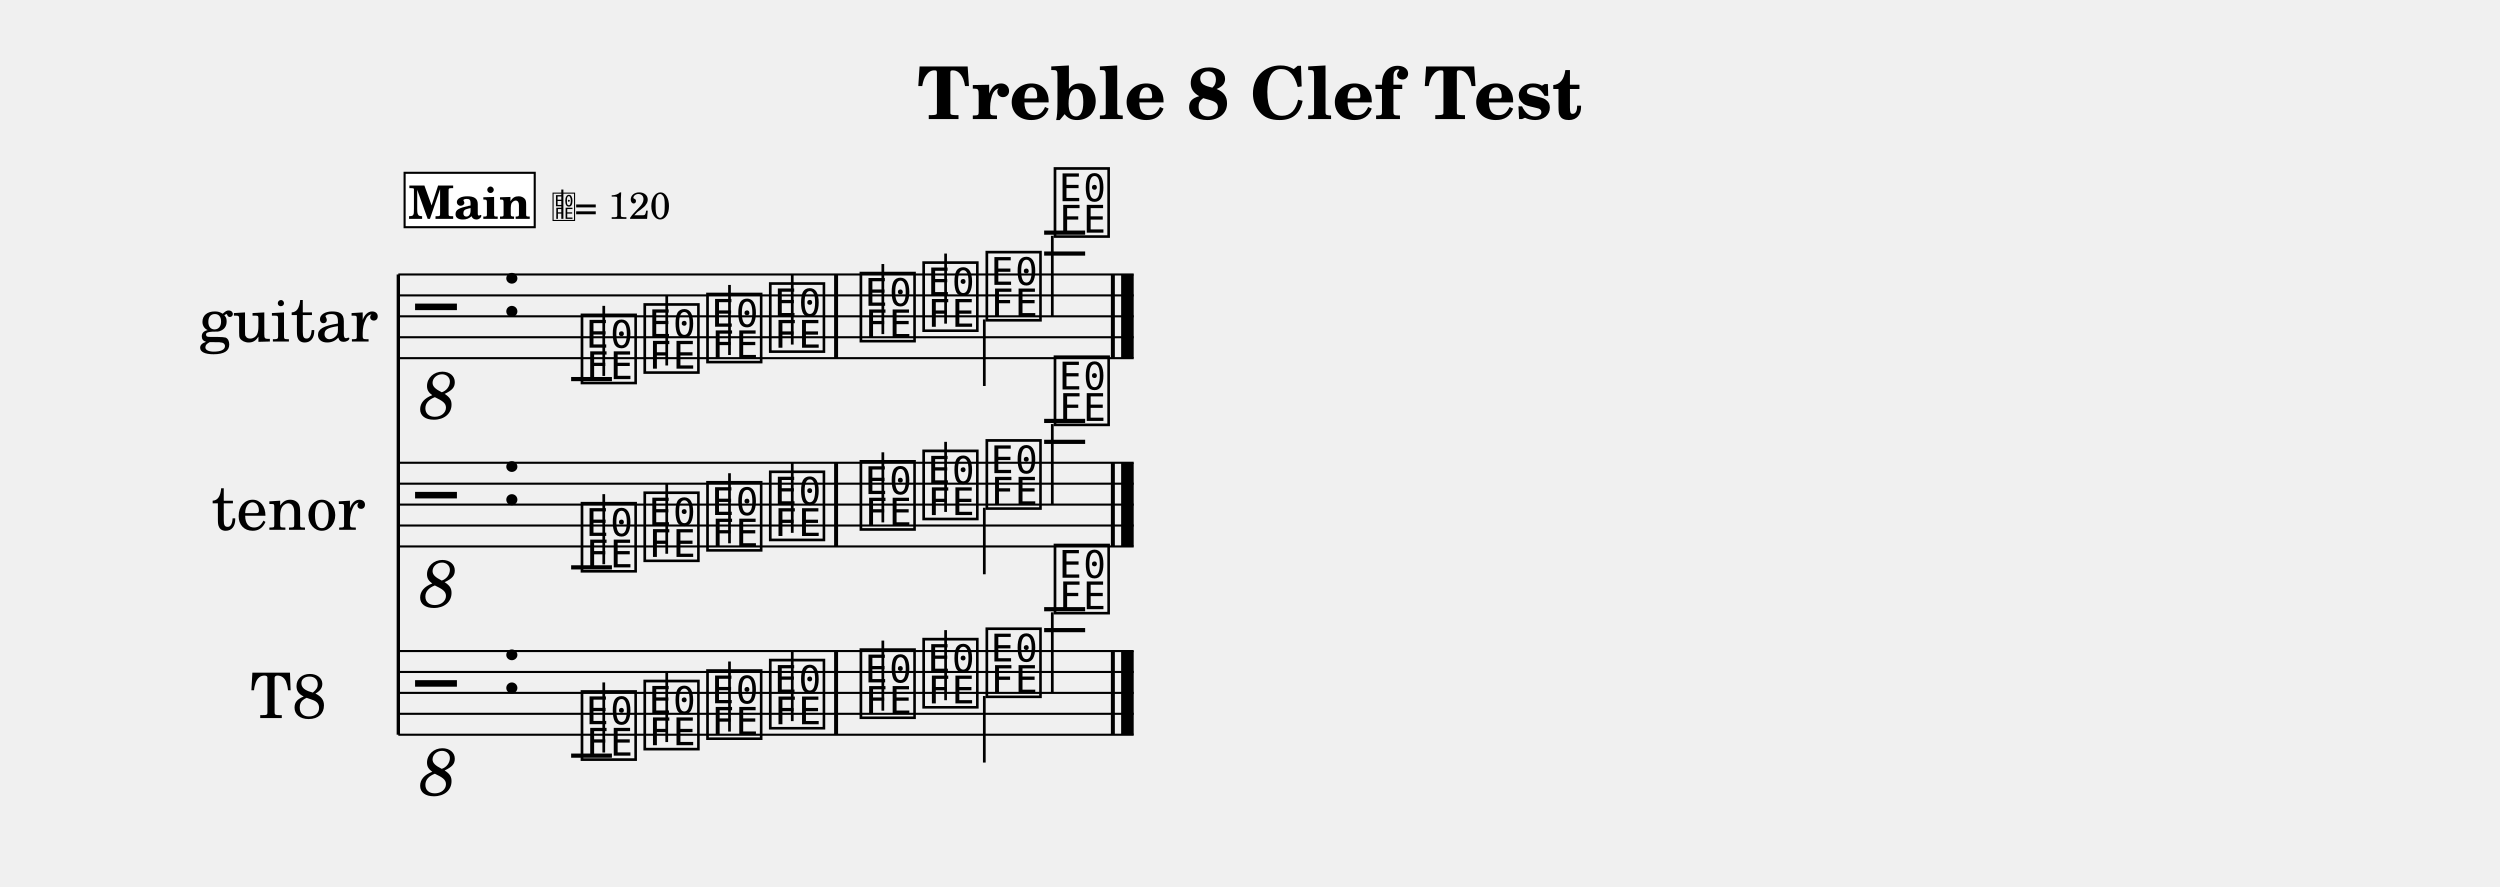
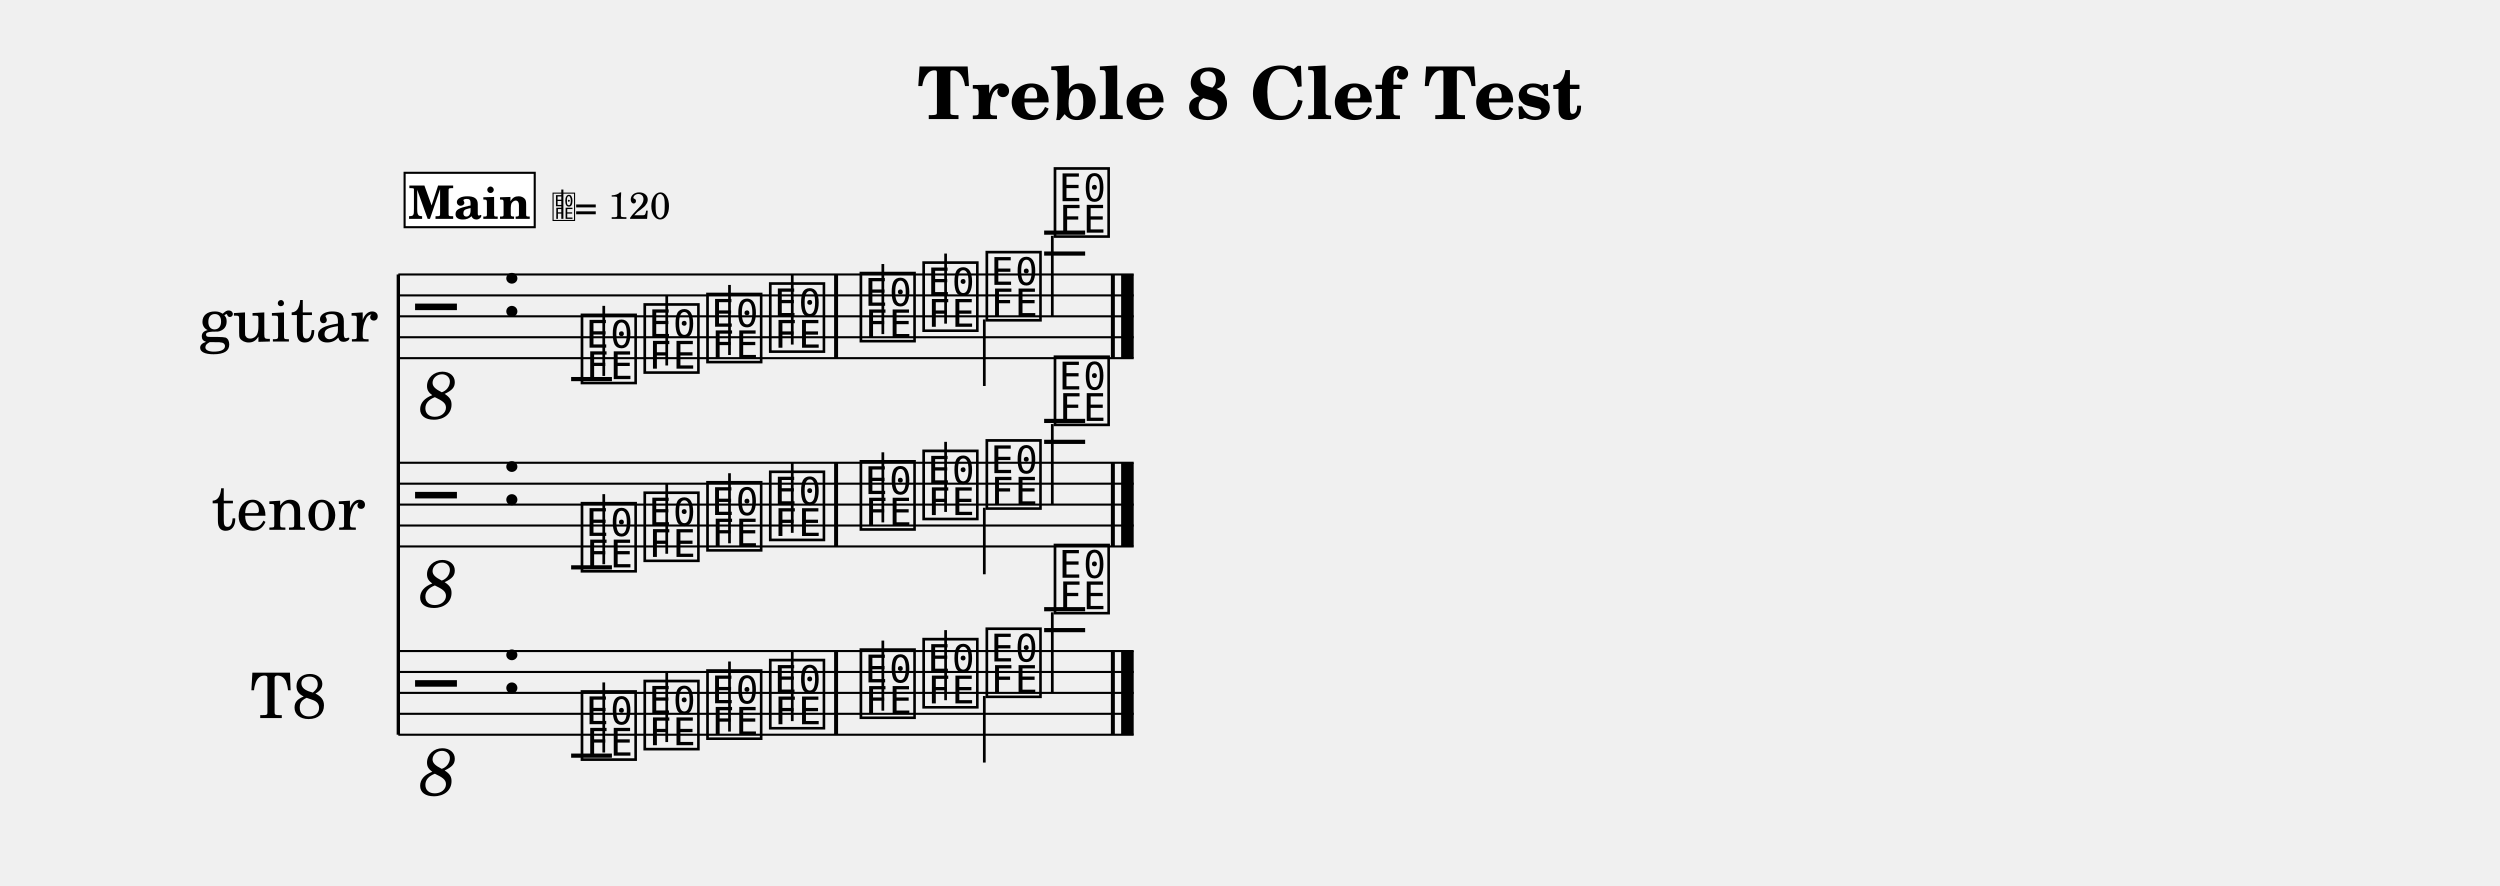
- <svg xmlns="http://www.w3.org/2000/svg" width="1195.0" height="423.6" viewBox="0 0 119.50 42.36" font-family="TeX Gyre Schola, serif">
+ <svg xmlns="http://www.w3.org/2000/svg" width="1195.0" height="423.5" viewBox="0 0 119.50 42.35" font-family="TeX Gyre Schola, serif">
  <style>
  @font-face { font-family: 'Emmentaler'; src: local('Emmentaler'); }
  .music { font-family: 'Emmentaler', serif; }
</style>
  <text x="59.75" y="5.69" font-size="3.49" font-weight="bold" text-anchor="middle" data-pos="39">Treble 8 Clef Test</text>
  <g transform="translate(8.54,0.00) scale(1,1)">
    <text x="5.25" y="15.12" font-size="3.00" text-anchor="middle" dominant-baseline="central">guitar</text>
    <text x="5.25" y="24.12" font-size="3.00" text-anchor="middle" dominant-baseline="central">tenor</text>
    <text x="5.25" y="33.12" font-size="3.00" text-anchor="middle" dominant-baseline="central">T8</text>
    <line x1="10.50" y1="13.12" x2="10.50" y2="35.12" stroke="#000000" stroke-width="0.160" />
    <line x1="10.50" y1="13.12" x2="45.65" y2="13.12" stroke="#000000" stroke-width="0.100" />
    <line x1="10.50" y1="14.12" x2="45.65" y2="14.12" stroke="#000000" stroke-width="0.100" />
    <line x1="10.50" y1="15.12" x2="45.65" y2="15.12" stroke="#000000" stroke-width="0.100" />
    <line x1="10.50" y1="16.12" x2="45.65" y2="16.12" stroke="#000000" stroke-width="0.100" />
    <line x1="10.50" y1="17.12" x2="45.65" y2="17.12" stroke="#000000" stroke-width="0.100" />
    <text class="music" x="11.30" y="16.12" font-size="4.00"></text>
    <text x="12.40" y="18.72" font-size="3.20" font-style="italic" text-anchor="middle" dominant-baseline="central">8</text>
    <text class="music" x="15.38" y="15.12" font-size="4.00" data-pos="70"></text>
    <line x1="18.76" y1="18.12" x2="20.71" y2="18.12" stroke="#000000" stroke-width="0.200" />
    <line x1="41.37" y1="12.12" x2="43.33" y2="12.12" stroke="#000000" stroke-width="0.200" />
    <line x1="41.37" y1="11.12" x2="43.33" y2="11.12" stroke="#000000" stroke-width="0.200" />
    <text class="music" x="19.09" y="18.12" font-size="4.00" data-pos="199"></text>
    <line x1="20.32" y1="17.97" x2="20.32" y2="14.62" stroke="#000000" stroke-width="0.130" />
    <text class="music" x="22.09" y="17.62" font-size="4.00" data-pos="206"></text>
    <line x1="23.33" y1="17.47" x2="23.33" y2="14.12" stroke="#000000" stroke-width="0.130" />
    <text class="music" x="25.09" y="17.12" font-size="4.00" data-pos="208"></text>
    <line x1="26.33" y1="16.97" x2="26.33" y2="13.62" stroke="#000000" stroke-width="0.130" />
    <text class="music" x="28.09" y="16.62" font-size="4.00" data-pos="210"></text>
    <line x1="29.33" y1="16.47" x2="29.33" y2="13.12" stroke="#000000" stroke-width="0.130" />
    <text class="music" x="32.42" y="16.12" font-size="4.00" data-pos="214"></text>
    <line x1="33.66" y1="15.97" x2="33.66" y2="12.62" stroke="#000000" stroke-width="0.130" />
    <text class="music" x="35.42" y="15.62" font-size="4.00" data-pos="216"></text>
    <line x1="36.66" y1="15.47" x2="36.66" y2="12.12" stroke="#000000" stroke-width="0.130" />
    <text class="music" x="38.44" y="15.12" font-size="4.00" data-pos="218"></text>
    <line x1="38.51" y1="15.27" x2="38.51" y2="18.45" stroke="#000000" stroke-width="0.130" />
    <text class="music" x="41.70" y="11.12" font-size="4.00" data-pos="220"></text>
    <line x1="41.76" y1="11.27" x2="41.76" y2="15.12" stroke="#000000" stroke-width="0.130" />
    <rect x="31.33" y="13.12" width="0.19" height="4.00" data-pos="212" />
    <rect x="44.56" y="13.12" width="0.19" height="4.00" data-pos="223" />
    <rect x="45.05" y="13.12" width="0.60" height="4.00" data-pos="223" />
    <line x1="10.50" y1="22.12" x2="45.65" y2="22.12" stroke="#000000" stroke-width="0.100" />
    <line x1="10.50" y1="23.12" x2="45.65" y2="23.12" stroke="#000000" stroke-width="0.100" />
    <line x1="10.50" y1="24.12" x2="45.65" y2="24.12" stroke="#000000" stroke-width="0.100" />
    <line x1="10.50" y1="25.12" x2="45.65" y2="25.12" stroke="#000000" stroke-width="0.100" />
    <line x1="10.50" y1="26.12" x2="45.65" y2="26.12" stroke="#000000" stroke-width="0.100" />
    <text class="music" x="11.30" y="25.12" font-size="4.00"></text>
    <text x="12.40" y="27.72" font-size="3.20" font-style="italic" text-anchor="middle" dominant-baseline="central">8</text>
    <text class="music" x="15.38" y="24.12" font-size="4.00" data-pos="70"></text>
    <line x1="18.76" y1="27.12" x2="20.71" y2="27.12" stroke="#000000" stroke-width="0.200" />
    <line x1="41.37" y1="21.12" x2="43.33" y2="21.12" stroke="#000000" stroke-width="0.200" />
    <line x1="41.37" y1="20.12" x2="43.33" y2="20.12" stroke="#000000" stroke-width="0.200" />
    <text class="music" x="19.09" y="27.12" font-size="4.00" data-pos="237"></text>
    <line x1="20.32" y1="26.97" x2="20.32" y2="23.62" stroke="#000000" stroke-width="0.130" />
    <text class="music" x="22.09" y="26.62" font-size="4.00" data-pos="244"></text>
    <line x1="23.33" y1="26.47" x2="23.33" y2="23.12" stroke="#000000" stroke-width="0.130" />
    <text class="music" x="25.09" y="26.12" font-size="4.00" data-pos="246"></text>
    <line x1="26.33" y1="25.97" x2="26.33" y2="22.62" stroke="#000000" stroke-width="0.130" />
    <text class="music" x="28.09" y="25.62" font-size="4.00" data-pos="248"></text>
    <line x1="29.33" y1="25.47" x2="29.33" y2="22.12" stroke="#000000" stroke-width="0.130" />
    <text class="music" x="32.42" y="25.12" font-size="4.00" data-pos="252"></text>
    <line x1="33.66" y1="24.97" x2="33.66" y2="21.62" stroke="#000000" stroke-width="0.130" />
    <text class="music" x="35.42" y="24.62" font-size="4.00" data-pos="254"></text>
    <line x1="36.66" y1="24.47" x2="36.66" y2="21.12" stroke="#000000" stroke-width="0.130" />
    <text class="music" x="38.44" y="24.12" font-size="4.00" data-pos="256"></text>
    <line x1="38.51" y1="24.27" x2="38.51" y2="27.45" stroke="#000000" stroke-width="0.130" />
    <text class="music" x="41.70" y="20.12" font-size="4.00" data-pos="258"></text>
    <line x1="41.76" y1="20.27" x2="41.76" y2="24.12" stroke="#000000" stroke-width="0.130" />
    <rect x="31.33" y="22.12" width="0.19" height="4.00" data-pos="250" />
    <rect x="44.56" y="22.12" width="0.19" height="4.00" data-pos="261" />
    <rect x="45.05" y="22.12" width="0.60" height="4.00" data-pos="261" />
    <line x1="10.50" y1="31.12" x2="45.65" y2="31.12" stroke="#000000" stroke-width="0.100" />
    <line x1="10.50" y1="32.12" x2="45.65" y2="32.12" stroke="#000000" stroke-width="0.100" />
    <line x1="10.50" y1="33.12" x2="45.65" y2="33.12" stroke="#000000" stroke-width="0.100" />
    <line x1="10.50" y1="34.12" x2="45.65" y2="34.12" stroke="#000000" stroke-width="0.100" />
    <line x1="10.50" y1="35.12" x2="45.65" y2="35.12" stroke="#000000" stroke-width="0.100" />
    <text class="music" x="11.30" y="34.12" font-size="4.00"></text>
    <text x="12.40" y="36.72" font-size="3.20" font-style="italic" text-anchor="middle" dominant-baseline="central">8</text>
    <text class="music" x="15.38" y="33.12" font-size="4.00" data-pos="70"></text>
    <line x1="18.76" y1="36.12" x2="20.71" y2="36.12" stroke="#000000" stroke-width="0.200" />
    <line x1="41.37" y1="30.12" x2="43.33" y2="30.12" stroke="#000000" stroke-width="0.200" />
    <line x1="41.37" y1="29.12" x2="43.33" y2="29.12" stroke="#000000" stroke-width="0.200" />
    <text class="music" x="19.09" y="36.12" font-size="4.00" data-pos="274"></text>
    <line x1="20.32" y1="35.97" x2="20.32" y2="32.62" stroke="#000000" stroke-width="0.130" />
    <text class="music" x="22.09" y="35.62" font-size="4.00" data-pos="281"></text>
    <line x1="23.33" y1="35.47" x2="23.33" y2="32.12" stroke="#000000" stroke-width="0.130" />
    <text class="music" x="25.09" y="35.12" font-size="4.00" data-pos="283"></text>
    <line x1="26.33" y1="34.97" x2="26.33" y2="31.62" stroke="#000000" stroke-width="0.130" />
    <text class="music" x="28.09" y="34.62" font-size="4.00" data-pos="285"></text>
    <line x1="29.33" y1="34.47" x2="29.33" y2="31.12" stroke="#000000" stroke-width="0.130" />
    <text class="music" x="32.42" y="34.12" font-size="4.00" data-pos="289"></text>
    <line x1="33.66" y1="33.97" x2="33.66" y2="30.62" stroke="#000000" stroke-width="0.130" />
    <text class="music" x="35.42" y="33.62" font-size="4.00" data-pos="291"></text>
    <line x1="36.66" y1="33.47" x2="36.66" y2="30.12" stroke="#000000" stroke-width="0.130" />
    <text class="music" x="38.44" y="33.12" font-size="4.00" data-pos="293"></text>
    <line x1="38.51" y1="33.27" x2="38.51" y2="36.45" stroke="#000000" stroke-width="0.130" />
    <text class="music" x="41.70" y="29.12" font-size="4.00" data-pos="295"></text>
    <line x1="41.76" y1="29.27" x2="41.76" y2="33.12" stroke="#000000" stroke-width="0.130" />
    <rect x="31.33" y="31.12" width="0.19" height="4.00" data-pos="287" />
    <rect x="44.56" y="31.12" width="0.19" height="4.00" data-pos="298" />
    <rect x="45.05" y="31.12" width="0.60" height="4.00" data-pos="298" />
    <rect x="10.80" y="8.26" width="6.22" height="2.60" fill="#FFFFFF" stroke="#000000" stroke-width="0.100" data-pos="176" />
    <text x="13.91" y="10.46" font-size="2.20" font-weight="bold" text-anchor="middle" data-pos="176">Main</text>
    <text class="music" x="17.82" y="10.46" font-size="1.60" data-pos="0"></text>
    <line x1="18.34" y1="10.46" x2="18.34" y2="9.06" stroke="#000000" stroke-width="0.100" data-pos="0" />
    <text x="18.92" y="10.46" font-size="1.80" data-pos="0">= 120</text>
  </g>
</svg>
